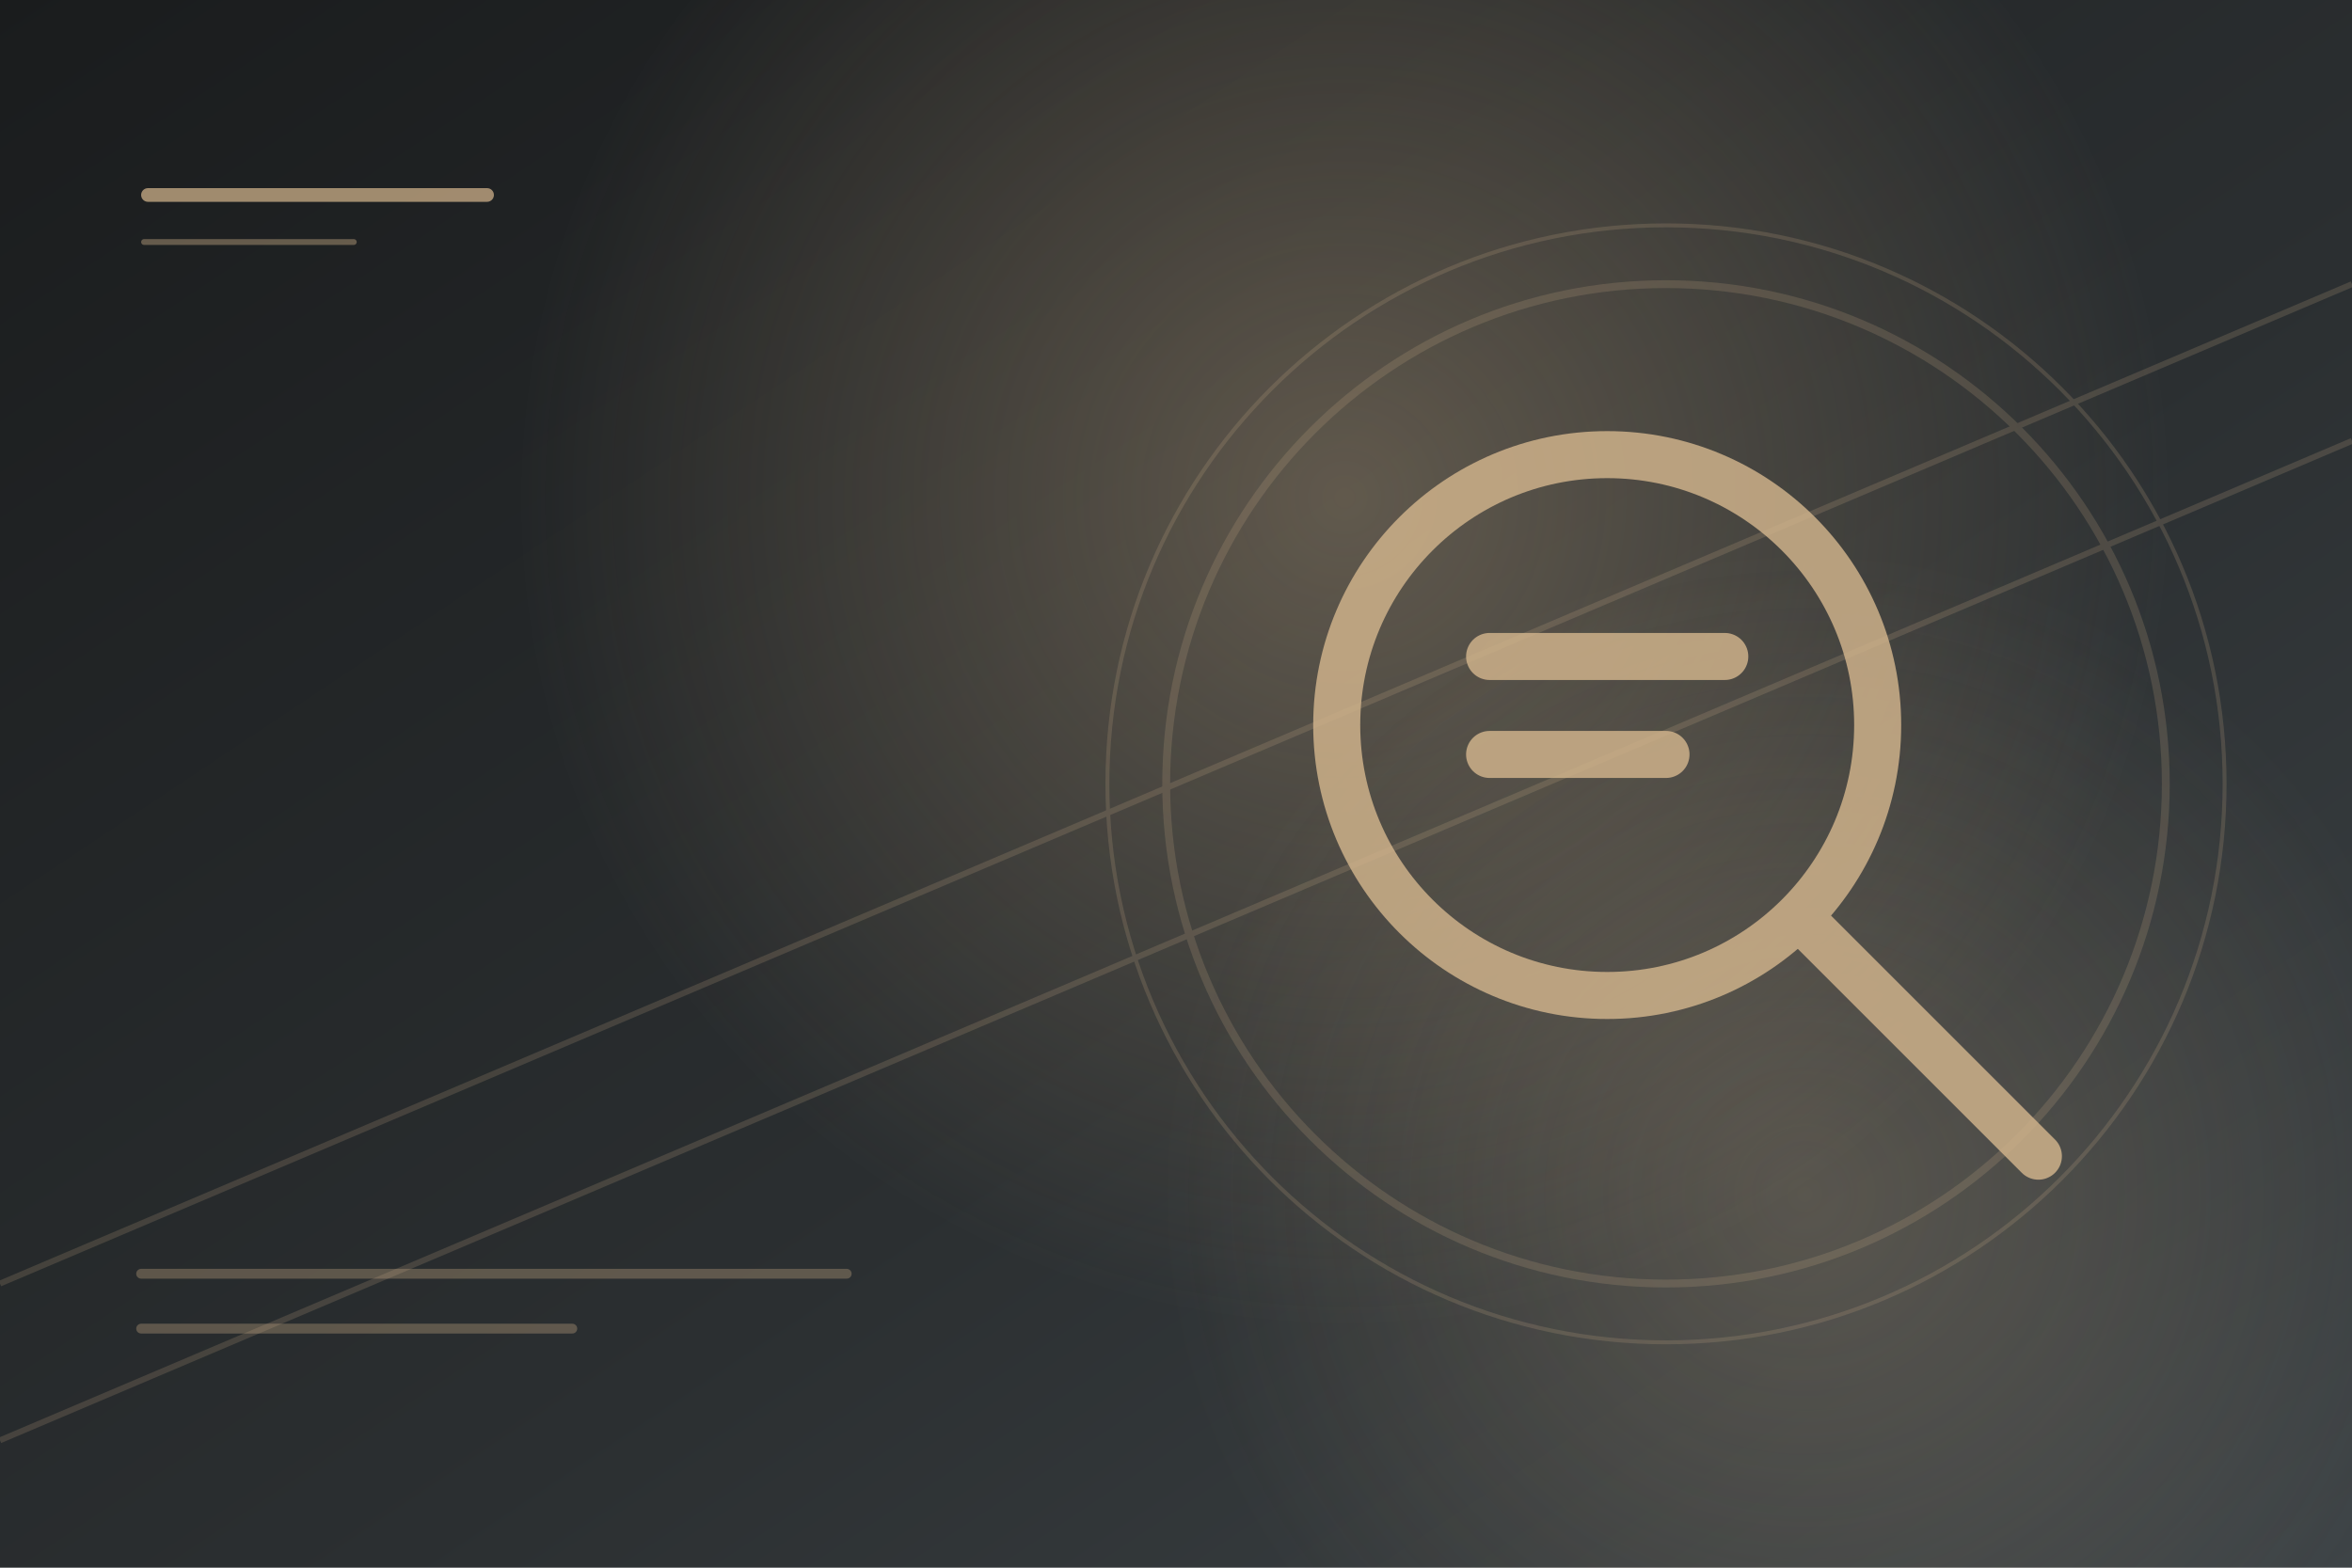
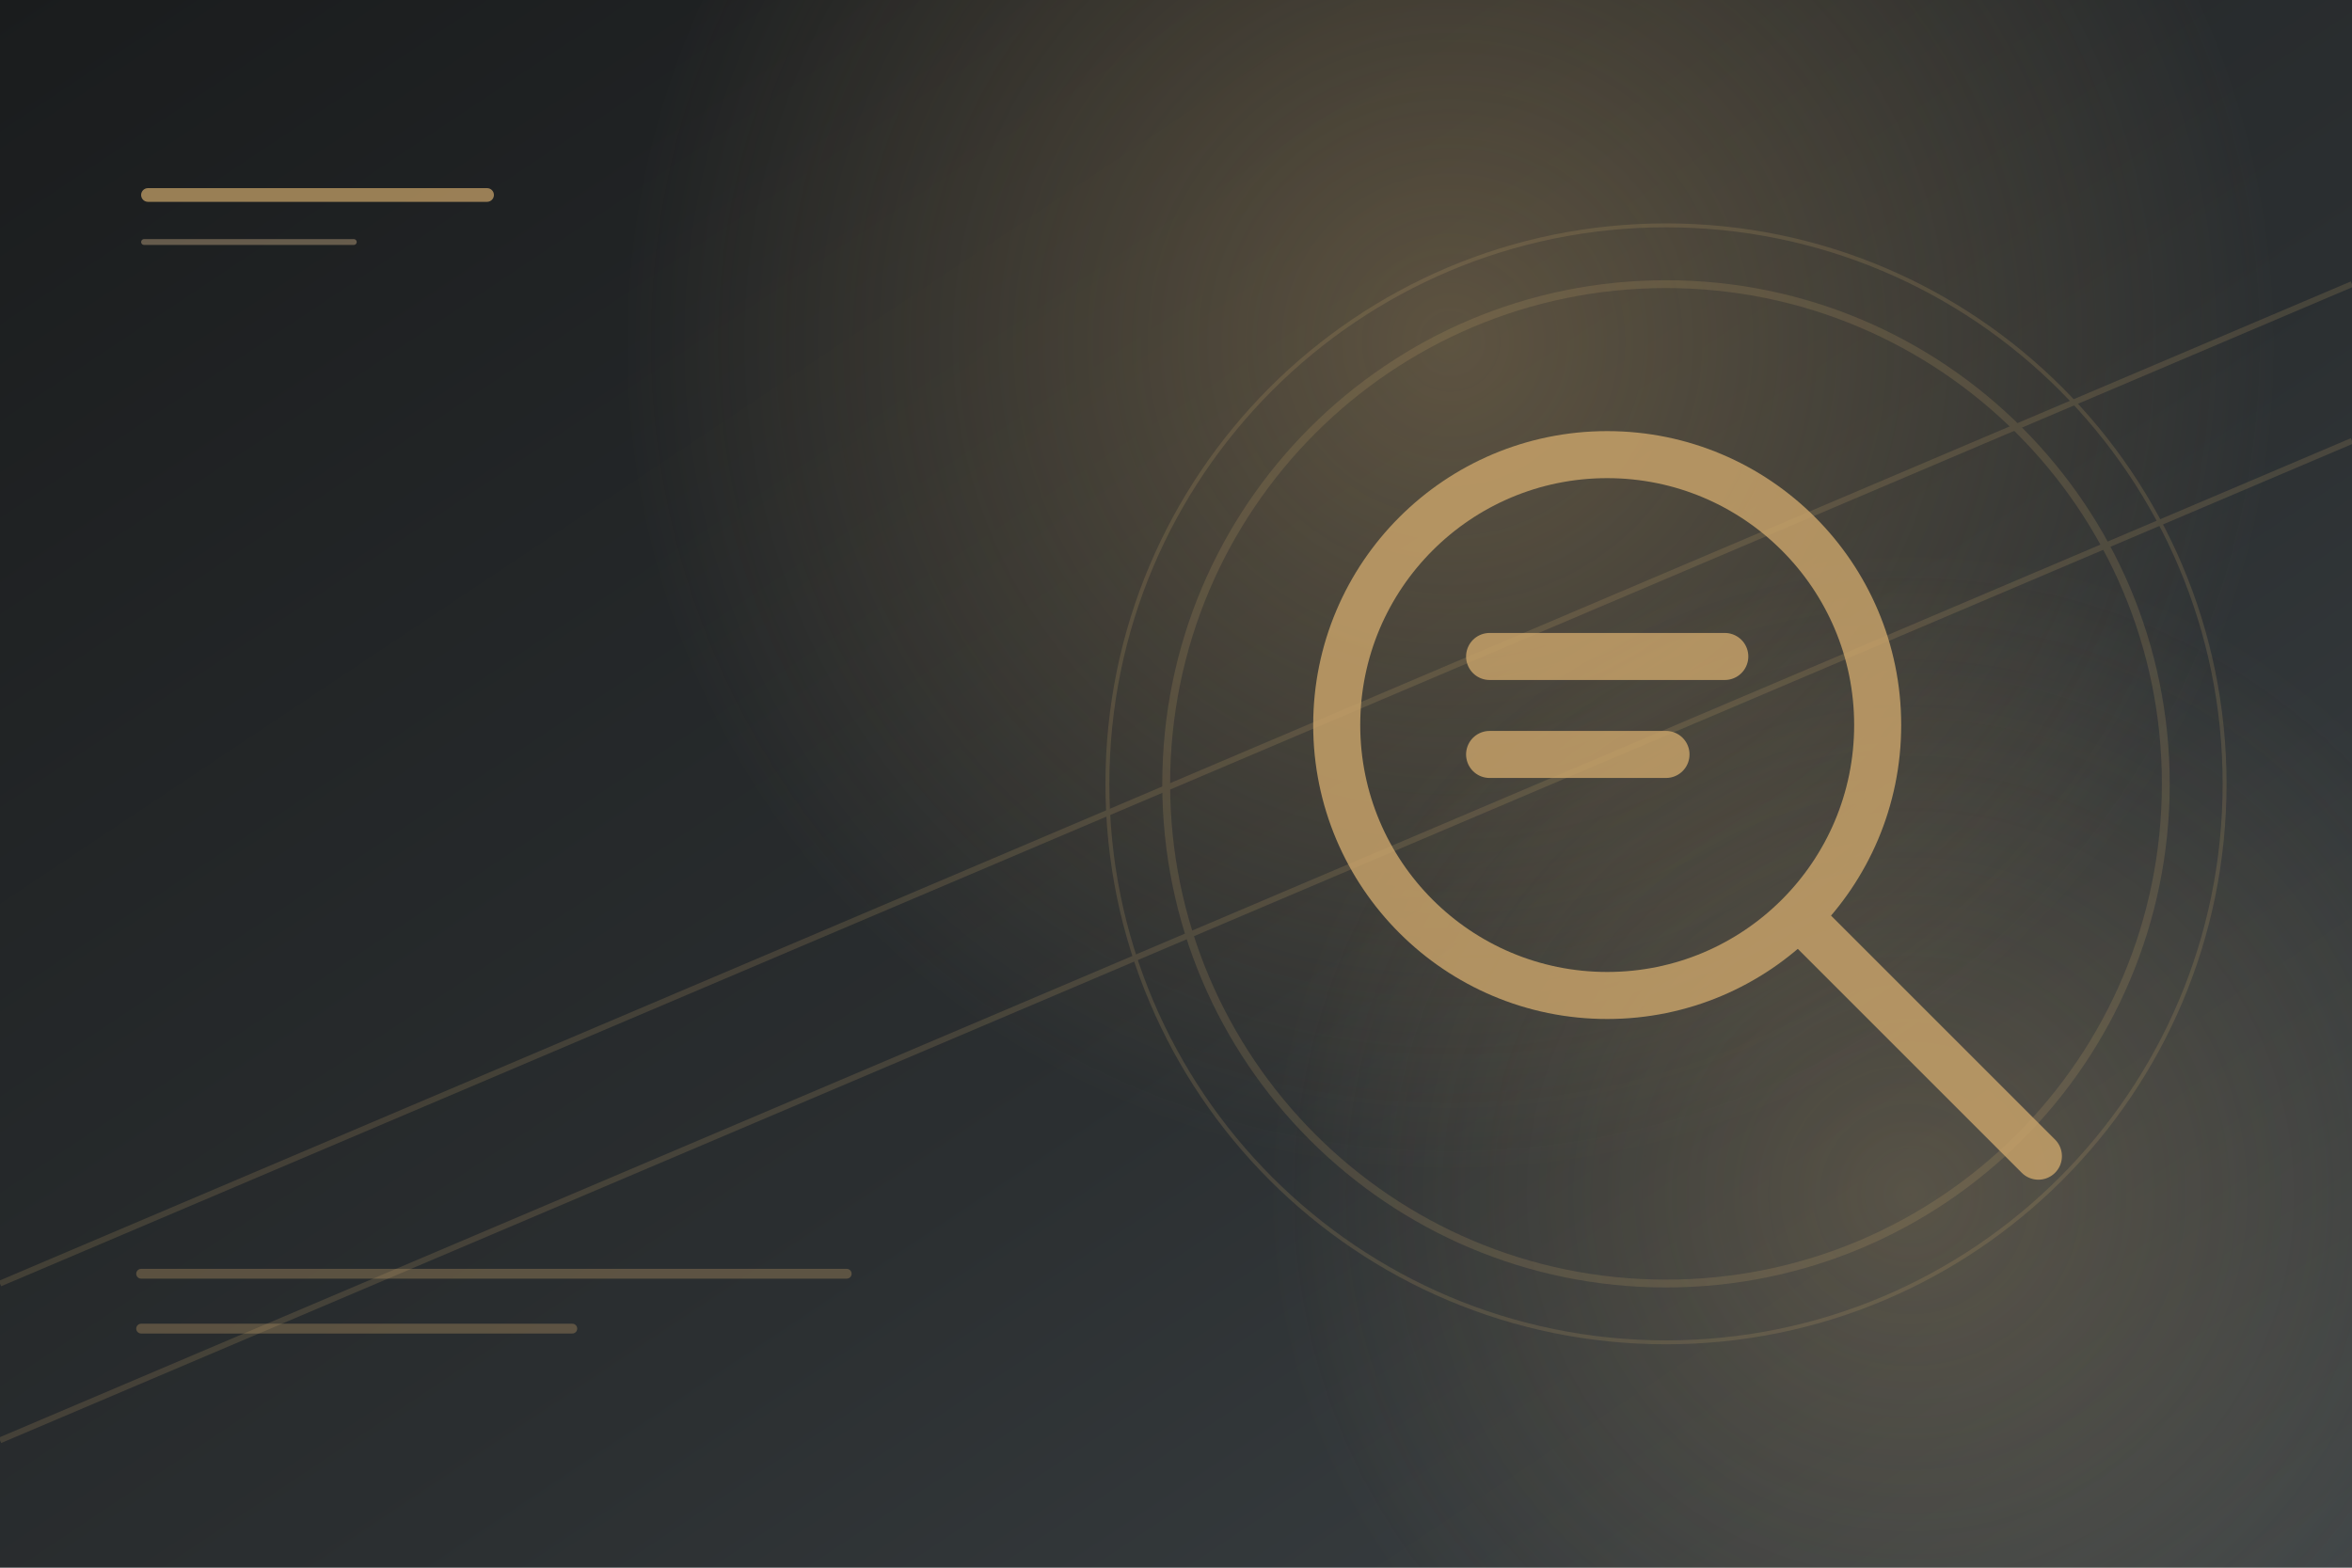
<svg xmlns="http://www.w3.org/2000/svg" width="1200" height="800" viewBox="0 0 1200 800" preserveAspectRatio="xMidYMid meet" role="img" aria-labelledby="title desc">
  <defs>
    <linearGradient id="bg" x1="0" y1="0" x2="1" y2="1">
      <stop stop-color="#1a1c1d" />
      <stop offset=".58" stop-color="#2b2f31" />
      <stop offset="1" stop-color="#3e4447" />
    </linearGradient>
    <radialGradient id="glow">
-       <stop stop-color="#d2b48c" stop-opacity=".34" />
-       <stop offset="1" stop-color="#d2b48c" stop-opacity="0" />
+       <stop stop-color="#c9a46a" stop-opacity=".34" />
+       <stop offset="1" stop-color="#c9a46a" stop-opacity="0" />
    </radialGradient>
  </defs>
  <rect width="1200" height="800" fill="url(#bg)" />
-   <circle cx="686" cy="255" r="420" fill="url(#glow)" />
-   <circle cx="921" cy="610" r="330" fill="url(#glow)" opacity=".7" />
-   <g fill="none" stroke="#d2b48c" opacity=".18">
+   <circle cx="740" cy="176" r="420" fill="url(#glow)" />
+   <circle cx="975" cy="610" r="330" fill="url(#glow)" opacity=".7" />
+   <g fill="none" stroke="#c9a46a" opacity=".18">
    <path d="M0 655 1200 145M0 735 1200 225" stroke-width="3" />
    <circle cx="850" cy="400" r="255" stroke-width="4" />
    <circle cx="850" cy="400" r="285" stroke-width="2" />
  </g>
-   <g color="#d2b48c" opacity=".82">
+   <g color="#c9a46a" opacity=".82">
    <circle cx="820" cy="370" r="138" fill="none" stroke="currentColor" stroke-width="24" />
    <path d="m920 470 120 120M760 335h120M760 385h90" fill="none" stroke="currentColor" stroke-width="24" stroke-linecap="round" />
  </g>
-   <rect x="72" y="96" width="180" height="7" rx="3.5" fill="#d2b48c" opacity=".72" />
+   <rect x="72" y="96" width="180" height="7" rx="3.5" fill="#c9a46a" opacity=".72" />
  <rect x="72" y="122" width="110" height="3" rx="1.5" fill="#d2b48c" opacity=".4" />
-   <path d="M72 650h360M72 678h220" stroke="#d2b48c" stroke-width="5" stroke-linecap="round" opacity=".32" />
+   <path d="M72 650h360M72 678h220" stroke="#c9a46a" stroke-width="5" stroke-linecap="round" opacity=".32" />
</svg>
